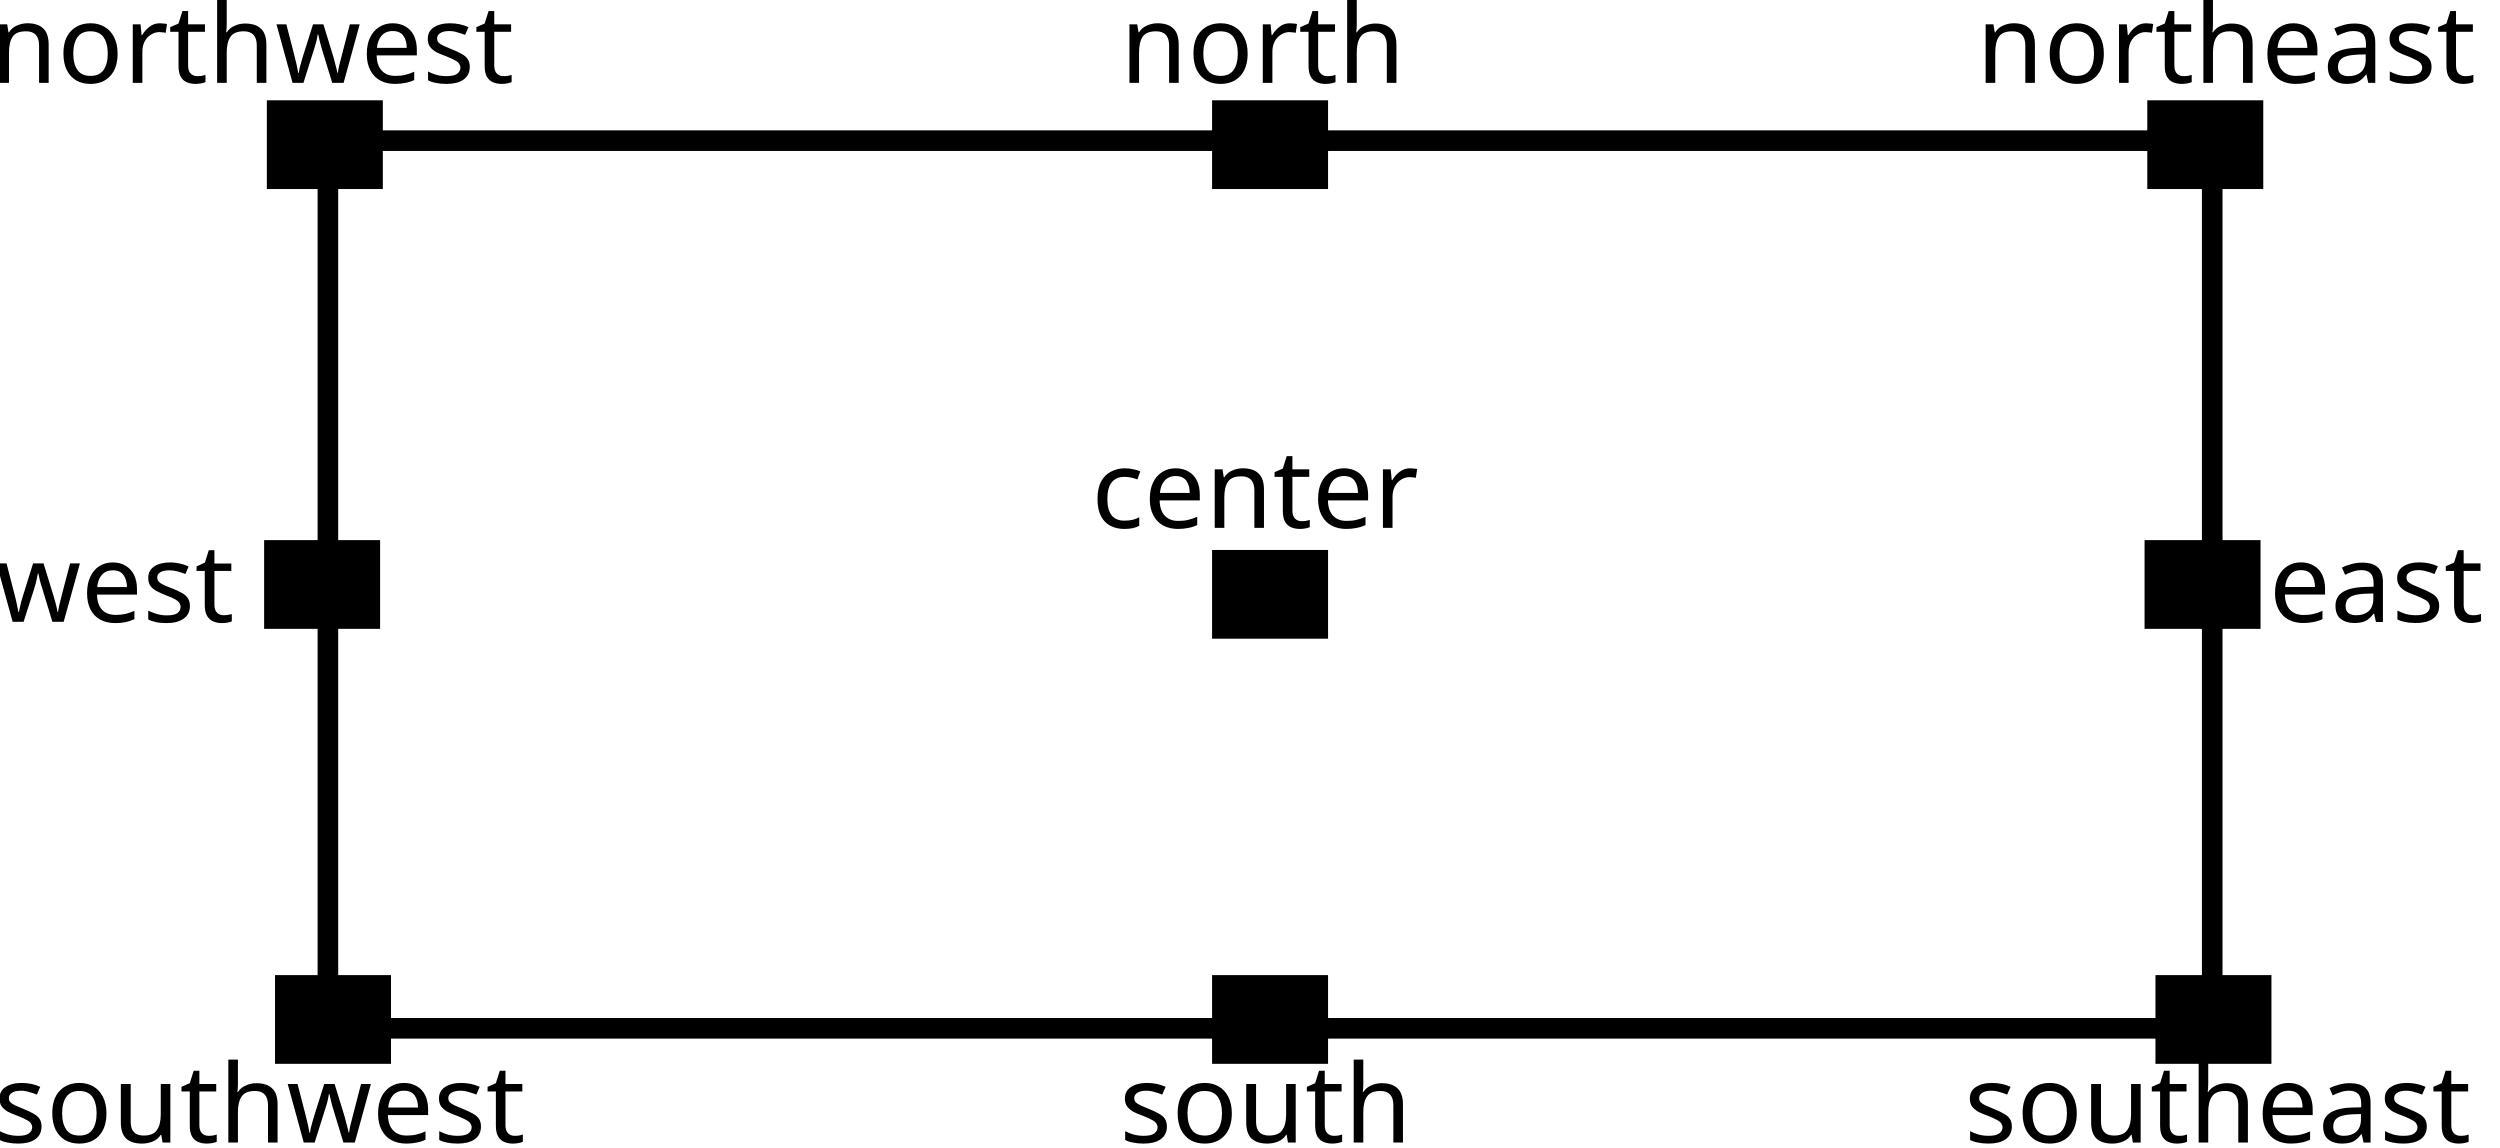
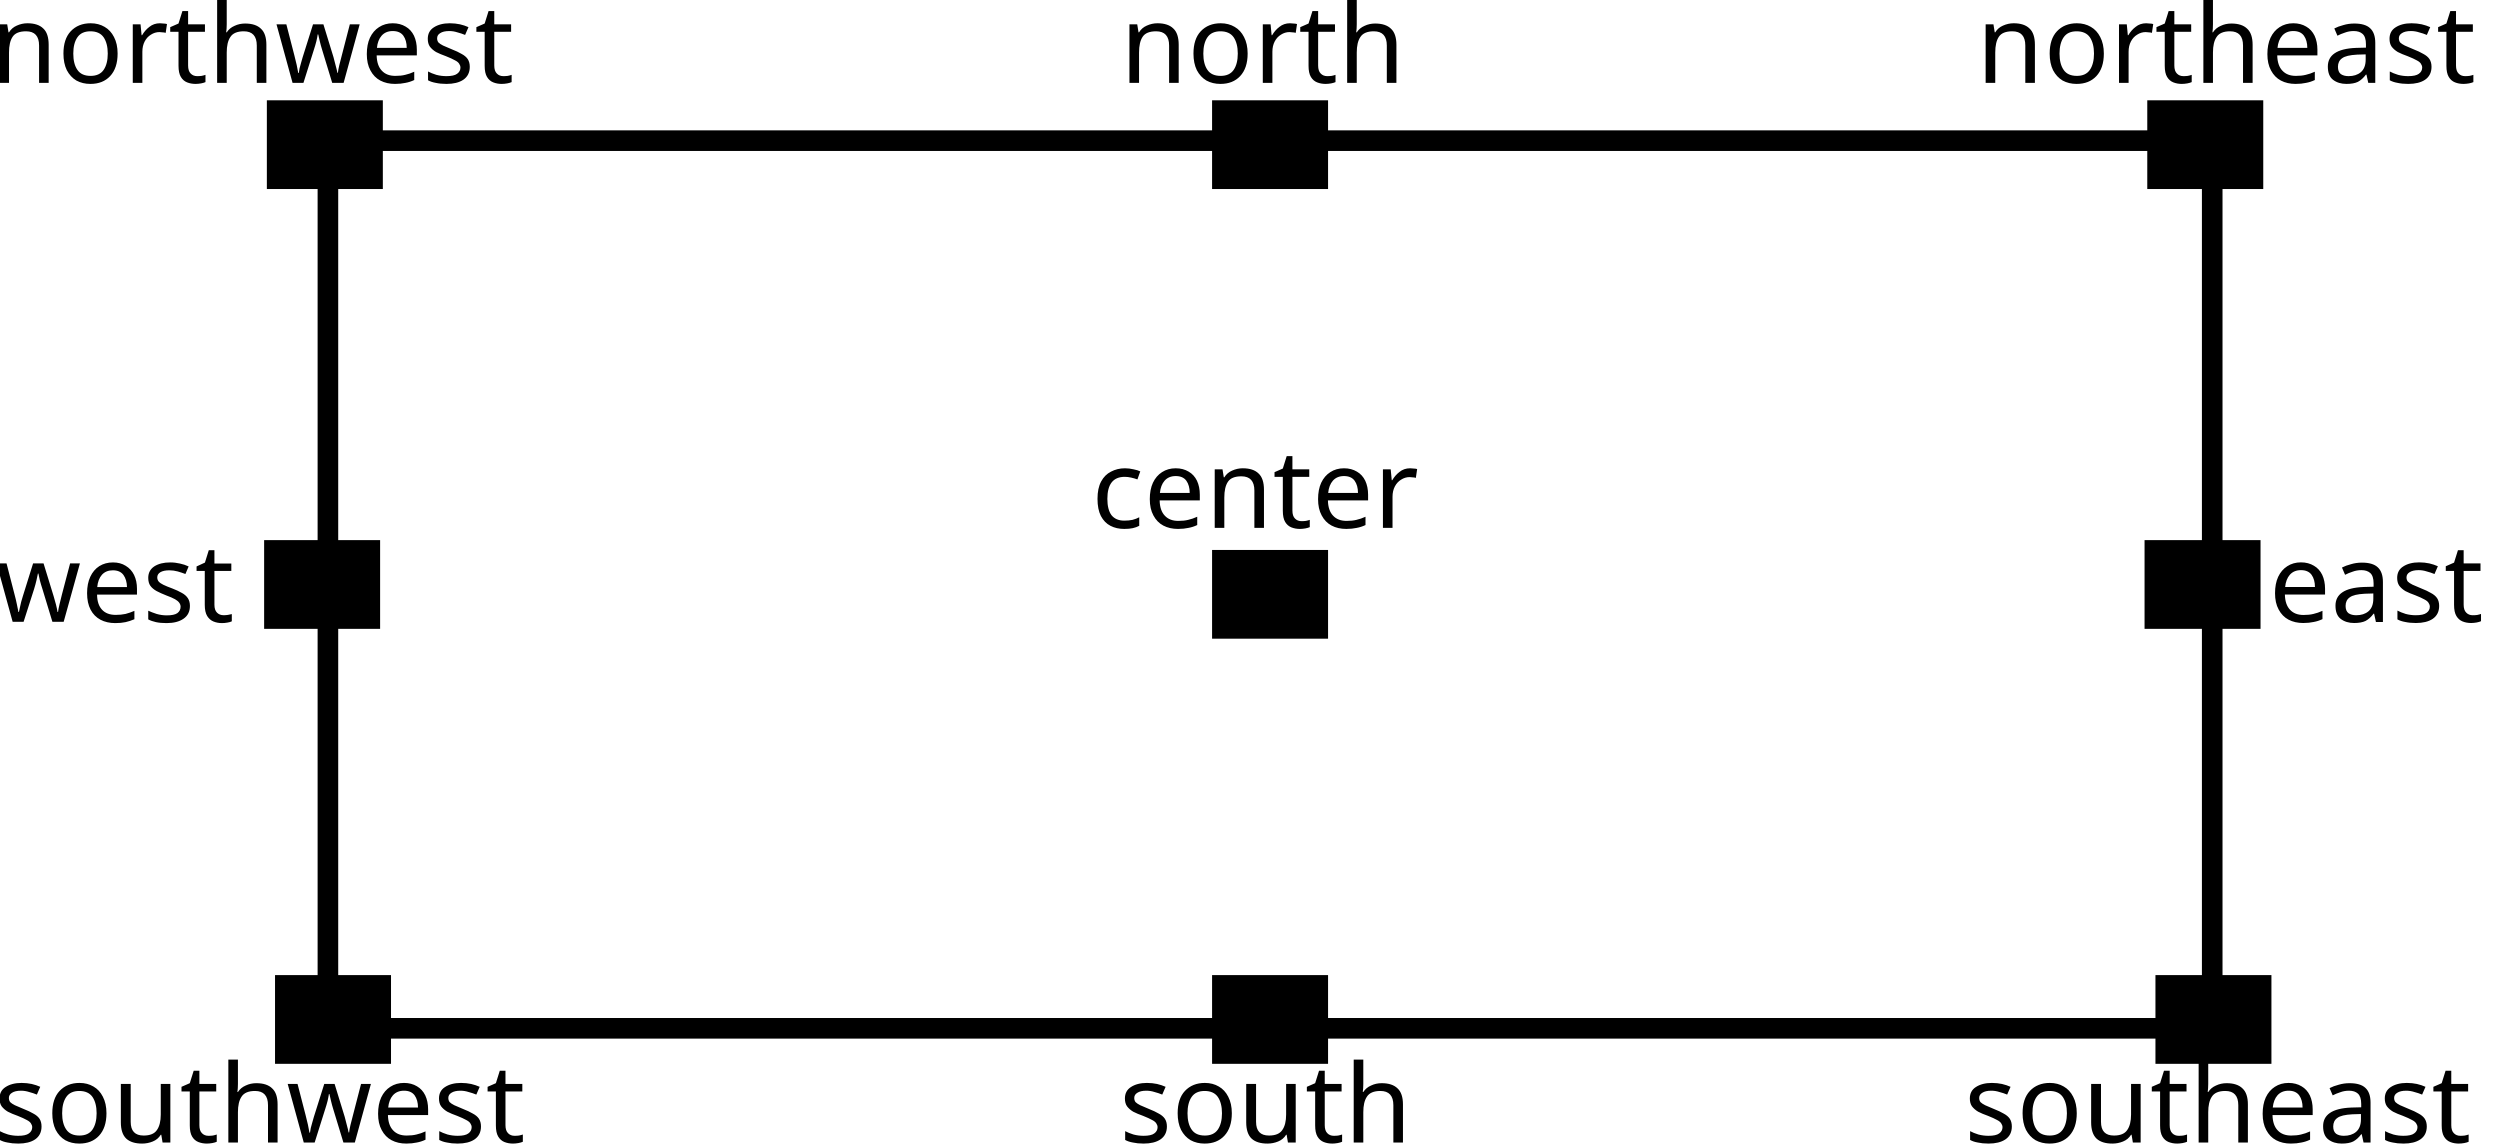
- <svg xmlns="http://www.w3.org/2000/svg" width="150.714mm" height="69.148mm" viewBox="0 0 150.714 69.148" version="1.1" id="svg8">
-   <defs id="defs2" />
+ <svg xmlns="http://www.w3.org/2000/svg" id="svg8" width="569.628" height="261.345" version="1.1" viewBox="0 0 150.714 69.148">
  <g id="layer1" transform="translate(16.32407,-90.34729)">
-     <rect id="rect3680" width="113.597" height="53.513" x="3.444" y="98.827" style="fill:none;stroke:#000000;stroke-width:1.242;stroke-miterlimit:4;stroke-dasharray:none;stroke-opacity:1" />
-     <text xml:space="preserve" style="font-style:normal;font-weight:normal;font-size:6.572px;line-height:1.25;font-family:sans-serif;letter-spacing:0px;word-spacing:0px;fill:#000000;fill-opacity:1;stroke:none;stroke-width:0.164" x="49.482" y="122.172" id="text4491">
-       <tspan id="tspan4489" x="49.482" y="122.172" style="stroke-width:0.164">center</tspan>
+     <rect id="rect3680" width="113.597" height="53.513" x="3.444" y="98.827" style="fill:none;stroke:#000;stroke-width:1.242;stroke-miterlimit:4;stroke-dasharray:none;stroke-opacity:1" />
+     <text style="font-style:normal;font-weight:400;font-size:6.572px;line-height:1.25;font-family:sans-serif;letter-spacing:0;word-spacing:0;fill:#000;fill-opacity:1;stroke:none;stroke-width:.164" id="text4491" x="49.482" y="122.172" xml:space="preserve">
+       <tspan id="tspan4489" x="49.482" y="122.172" style="stroke-width:.164">center</tspan>
    </text>
-     <text xml:space="preserve" style="font-style:normal;font-weight:normal;font-size:6.572px;line-height:1.25;font-family:sans-serif;letter-spacing:0px;word-spacing:0px;fill:#000000;fill-opacity:1;stroke:none;stroke-width:0.164" x="51.164" y="159.227" id="text4491-3">
-       <tspan id="tspan4489-6" x="51.164" y="159.227" style="stroke-width:0.164">south</tspan>
+     <text style="font-style:normal;font-weight:400;font-size:6.572px;line-height:1.25;font-family:sans-serif;letter-spacing:0;word-spacing:0;fill:#000;fill-opacity:1;stroke:none;stroke-width:.164" id="text4491-3" x="51.164" y="159.227" xml:space="preserve">
+       <tspan id="tspan4489-6" x="51.164" y="159.227" style="stroke-width:.164">south</tspan>
    </text>
-     <text xml:space="preserve" style="font-style:normal;font-weight:normal;font-size:6.572px;line-height:1.25;font-family:sans-serif;letter-spacing:0px;word-spacing:0px;fill:#000000;fill-opacity:1;stroke:none;stroke-width:0.164" x="120.47" y="127.844" id="text4491-7">
-       <tspan id="tspan4489-5" x="120.47" y="127.844" style="stroke-width:0.164">east</tspan>
+     <text style="font-style:normal;font-weight:400;font-size:6.572px;line-height:1.25;font-family:sans-serif;letter-spacing:0;word-spacing:0;fill:#000;fill-opacity:1;stroke:none;stroke-width:.164" id="text4491-7" x="120.47" y="127.844" xml:space="preserve">
+       <tspan id="tspan4489-5" x="120.47" y="127.844" style="stroke-width:.164">east</tspan>
    </text>
    <g id="g4539" transform="matrix(0.6209519,0,0,0.6209519,-8.159131,61.34099)">
-       <text id="text4491-35" y="107.098" x="-13.593" style="font-style:normal;font-weight:normal;font-size:10.583px;line-height:1.25;font-family:sans-serif;letter-spacing:0px;word-spacing:0px;fill:#000000;fill-opacity:1;stroke:none;stroke-width:0.265" xml:space="preserve">
-         <tspan style="stroke-width:0.265" y="107.098" x="-13.593" id="tspan4489-62">west</tspan>
+       <text id="text4491-35" x="-13.593" y="107.098" xml:space="preserve" style="font-style:normal;font-weight:400;font-size:10.583px;line-height:1.25;font-family:sans-serif;letter-spacing:0;word-spacing:0;fill:#000;fill-opacity:1;stroke:none;stroke-width:.265">
+         <tspan style="stroke-width:.265" id="tspan4489-62" x="-13.593" y="107.098">west</tspan>
      </text>
    </g>
-     <text xml:space="preserve" style="font-style:normal;font-weight:normal;font-size:6.572px;line-height:1.25;font-family:sans-serif;letter-spacing:0px;word-spacing:0px;fill:#000000;fill-opacity:1;stroke:none;stroke-width:0.164" x="-16.921" y="95.34" id="text4491-9">
-       <tspan id="tspan4489-1" x="-16.921" y="95.34" style="stroke-width:0.164">northwest</tspan>
+     <text style="font-style:normal;font-weight:400;font-size:6.572px;line-height:1.25;font-family:sans-serif;letter-spacing:0;word-spacing:0;fill:#000;fill-opacity:1;stroke:none;stroke-width:.164" id="text4491-9" x="-16.921" y="95.34" xml:space="preserve">
+       <tspan id="tspan4489-1" x="-16.921" y="95.34" style="stroke-width:.164">northwest</tspan>
    </text>
-     <text xml:space="preserve" style="font-style:normal;font-weight:normal;font-size:6.572px;line-height:1.25;font-family:sans-serif;letter-spacing:0px;word-spacing:0px;fill:#000000;fill-opacity:1;stroke:none;stroke-width:0.164" x="102.821" y="95.34" id="text4491-9-2">
-       <tspan id="tspan4489-1-7" x="102.821" y="95.34" style="stroke-width:0.164">northeast</tspan>
+     <text style="font-style:normal;font-weight:400;font-size:6.572px;line-height:1.25;font-family:sans-serif;letter-spacing:0;word-spacing:0;fill:#000;fill-opacity:1;stroke:none;stroke-width:.164" id="text4491-9-2" x="102.821" y="95.34" xml:space="preserve">
+       <tspan id="tspan4489-1-7" x="102.821" y="95.34" style="stroke-width:.164">northeast</tspan>
    </text>
-     <text xml:space="preserve" style="font-style:normal;font-weight:normal;font-size:6.572px;line-height:1.25;font-family:sans-serif;letter-spacing:0px;word-spacing:0px;fill:#000000;fill-opacity:1;stroke:none;stroke-width:0.164" x="-16.68" y="159.227" id="text4491-9-0">
-       <tspan id="tspan4489-1-9" x="-16.68" y="159.227" style="stroke-width:0.164">southwest</tspan>
+     <text style="font-style:normal;font-weight:400;font-size:6.572px;line-height:1.25;font-family:sans-serif;letter-spacing:0;word-spacing:0;fill:#000;fill-opacity:1;stroke:none;stroke-width:.164" id="text4491-9-0" x="-16.68" y="159.227" xml:space="preserve">
+       <tspan id="tspan4489-1-9" x="-16.68" y="159.227" style="stroke-width:.164">southwest</tspan>
    </text>
-     <text xml:space="preserve" style="font-style:normal;font-weight:normal;font-size:6.572px;line-height:1.25;font-family:sans-serif;letter-spacing:0px;word-spacing:0px;fill:#000000;fill-opacity:1;stroke:none;stroke-width:0.164" x="102.102" y="159.227" id="text4491-9-2-3">
-       <tspan id="tspan4489-1-7-6" x="102.102" y="159.227" style="stroke-width:0.164">southeast</tspan>
+     <text style="font-style:normal;font-weight:400;font-size:6.572px;line-height:1.25;font-family:sans-serif;letter-spacing:0;word-spacing:0;fill:#000;fill-opacity:1;stroke:none;stroke-width:.164" id="text4491-9-2-3" x="102.102" y="159.227" xml:space="preserve">
+       <tspan id="tspan4489-1-7-6" x="102.102" y="159.227" style="stroke-width:.164">southeast</tspan>
    </text>
-     <rect style="fill:#000000;fill-opacity:1;stroke:#000000;stroke-width:1.242;stroke-miterlimit:4;stroke-dasharray:none;stroke-opacity:1" id="rect4601" width="5.75" height="4.107" x="0.384" y="97.015" />
-     <rect style="fill:#000000;fill-opacity:1;stroke:#000000;stroke-width:1.242;stroke-miterlimit:4;stroke-dasharray:none;stroke-opacity:1" id="rect4601-0" width="5.75" height="4.107" x="57.368" y="97.015" />
-     <rect style="fill:#000000;fill-opacity:1;stroke:#000000;stroke-width:1.242;stroke-miterlimit:4;stroke-dasharray:none;stroke-opacity:1" id="rect4601-6" width="5.75" height="4.107" x="113.747" y="97.015" />
-     <rect style="fill:#000000;fill-opacity:1;stroke:#000000;stroke-width:1.242;stroke-miterlimit:4;stroke-dasharray:none;stroke-opacity:1" id="rect4601-2" width="5.75" height="4.107" x="0.877" y="149.753" />
-     <rect style="fill:#000000;fill-opacity:1;stroke:#000000;stroke-width:1.242;stroke-miterlimit:4;stroke-dasharray:none;stroke-opacity:1" id="rect4601-0-6" width="5.75" height="4.107" x="57.368" y="149.753" />
-     <rect style="fill:#000000;fill-opacity:1;stroke:#000000;stroke-width:1.242;stroke-miterlimit:4;stroke-dasharray:none;stroke-opacity:1" id="rect4601-6-1" width="5.75" height="4.107" x="114.24" y="149.753" />
-     <rect style="fill:#000000;fill-opacity:1;stroke:#000000;stroke-width:1.242;stroke-miterlimit:4;stroke-dasharray:none;stroke-opacity:1" id="rect4601-02" width="5.75" height="4.107" x="0.22" y="123.53" />
-     <rect style="fill:#000000;fill-opacity:1;stroke:#000000;stroke-width:1.242;stroke-miterlimit:4;stroke-dasharray:none;stroke-opacity:1" id="rect4601-6-3" width="5.75" height="4.107" x="113.583" y="123.53" />
-     <rect style="fill:#000000;fill-opacity:1;stroke:#000000;stroke-width:1.242;stroke-miterlimit:4;stroke-dasharray:none;stroke-opacity:1" id="rect4601-0-7" width="5.75" height="4.107" x="57.368" y="124.123" />
-     <text xml:space="preserve" style="font-style:normal;font-weight:normal;font-size:6.572px;line-height:1.25;font-family:sans-serif;letter-spacing:0px;word-spacing:0px;fill:#000000;fill-opacity:1;stroke:none;stroke-width:0.164" x="51.204" y="95.34" id="text4491-5">
-       <tspan id="tspan4489-9" x="51.204" y="95.34" style="stroke-width:0.164">north</tspan>
+     <rect style="fill:#000;fill-opacity:1;stroke:#000;stroke-width:1.242;stroke-miterlimit:4;stroke-dasharray:none;stroke-opacity:1" id="rect4601" width="5.75" height="4.107" x=".384" y="97.015" />
+     <rect style="fill:#000;fill-opacity:1;stroke:#000;stroke-width:1.242;stroke-miterlimit:4;stroke-dasharray:none;stroke-opacity:1" id="rect4601-0" width="5.75" height="4.107" x="57.368" y="97.015" />
+     <rect style="fill:#000;fill-opacity:1;stroke:#000;stroke-width:1.242;stroke-miterlimit:4;stroke-dasharray:none;stroke-opacity:1" id="rect4601-6" width="5.75" height="4.107" x="113.747" y="97.015" />
+     <rect style="fill:#000;fill-opacity:1;stroke:#000;stroke-width:1.242;stroke-miterlimit:4;stroke-dasharray:none;stroke-opacity:1" id="rect4601-2" width="5.75" height="4.107" x=".877" y="149.753" />
+     <rect style="fill:#000;fill-opacity:1;stroke:#000;stroke-width:1.242;stroke-miterlimit:4;stroke-dasharray:none;stroke-opacity:1" id="rect4601-0-6" width="5.75" height="4.107" x="57.368" y="149.753" />
+     <rect style="fill:#000;fill-opacity:1;stroke:#000;stroke-width:1.242;stroke-miterlimit:4;stroke-dasharray:none;stroke-opacity:1" id="rect4601-6-1" width="5.75" height="4.107" x="114.24" y="149.753" />
+     <rect style="fill:#000;fill-opacity:1;stroke:#000;stroke-width:1.242;stroke-miterlimit:4;stroke-dasharray:none;stroke-opacity:1" id="rect4601-02" width="5.75" height="4.107" x=".22" y="123.53" />
+     <rect style="fill:#000;fill-opacity:1;stroke:#000;stroke-width:1.242;stroke-miterlimit:4;stroke-dasharray:none;stroke-opacity:1" id="rect4601-6-3" width="5.75" height="4.107" x="113.583" y="123.53" />
+     <rect style="fill:#000;fill-opacity:1;stroke:#000;stroke-width:1.242;stroke-miterlimit:4;stroke-dasharray:none;stroke-opacity:1" id="rect4601-0-7" width="5.75" height="4.107" x="57.368" y="124.123" />
+     <text style="font-style:normal;font-weight:400;font-size:6.572px;line-height:1.25;font-family:sans-serif;letter-spacing:0;word-spacing:0;fill:#000;fill-opacity:1;stroke:none;stroke-width:.164" id="text4491-5" x="51.204" y="95.34" xml:space="preserve">
+       <tspan id="tspan4489-9" x="51.204" y="95.34" style="stroke-width:.164">north</tspan>
    </text>
  </g>
</svg>
